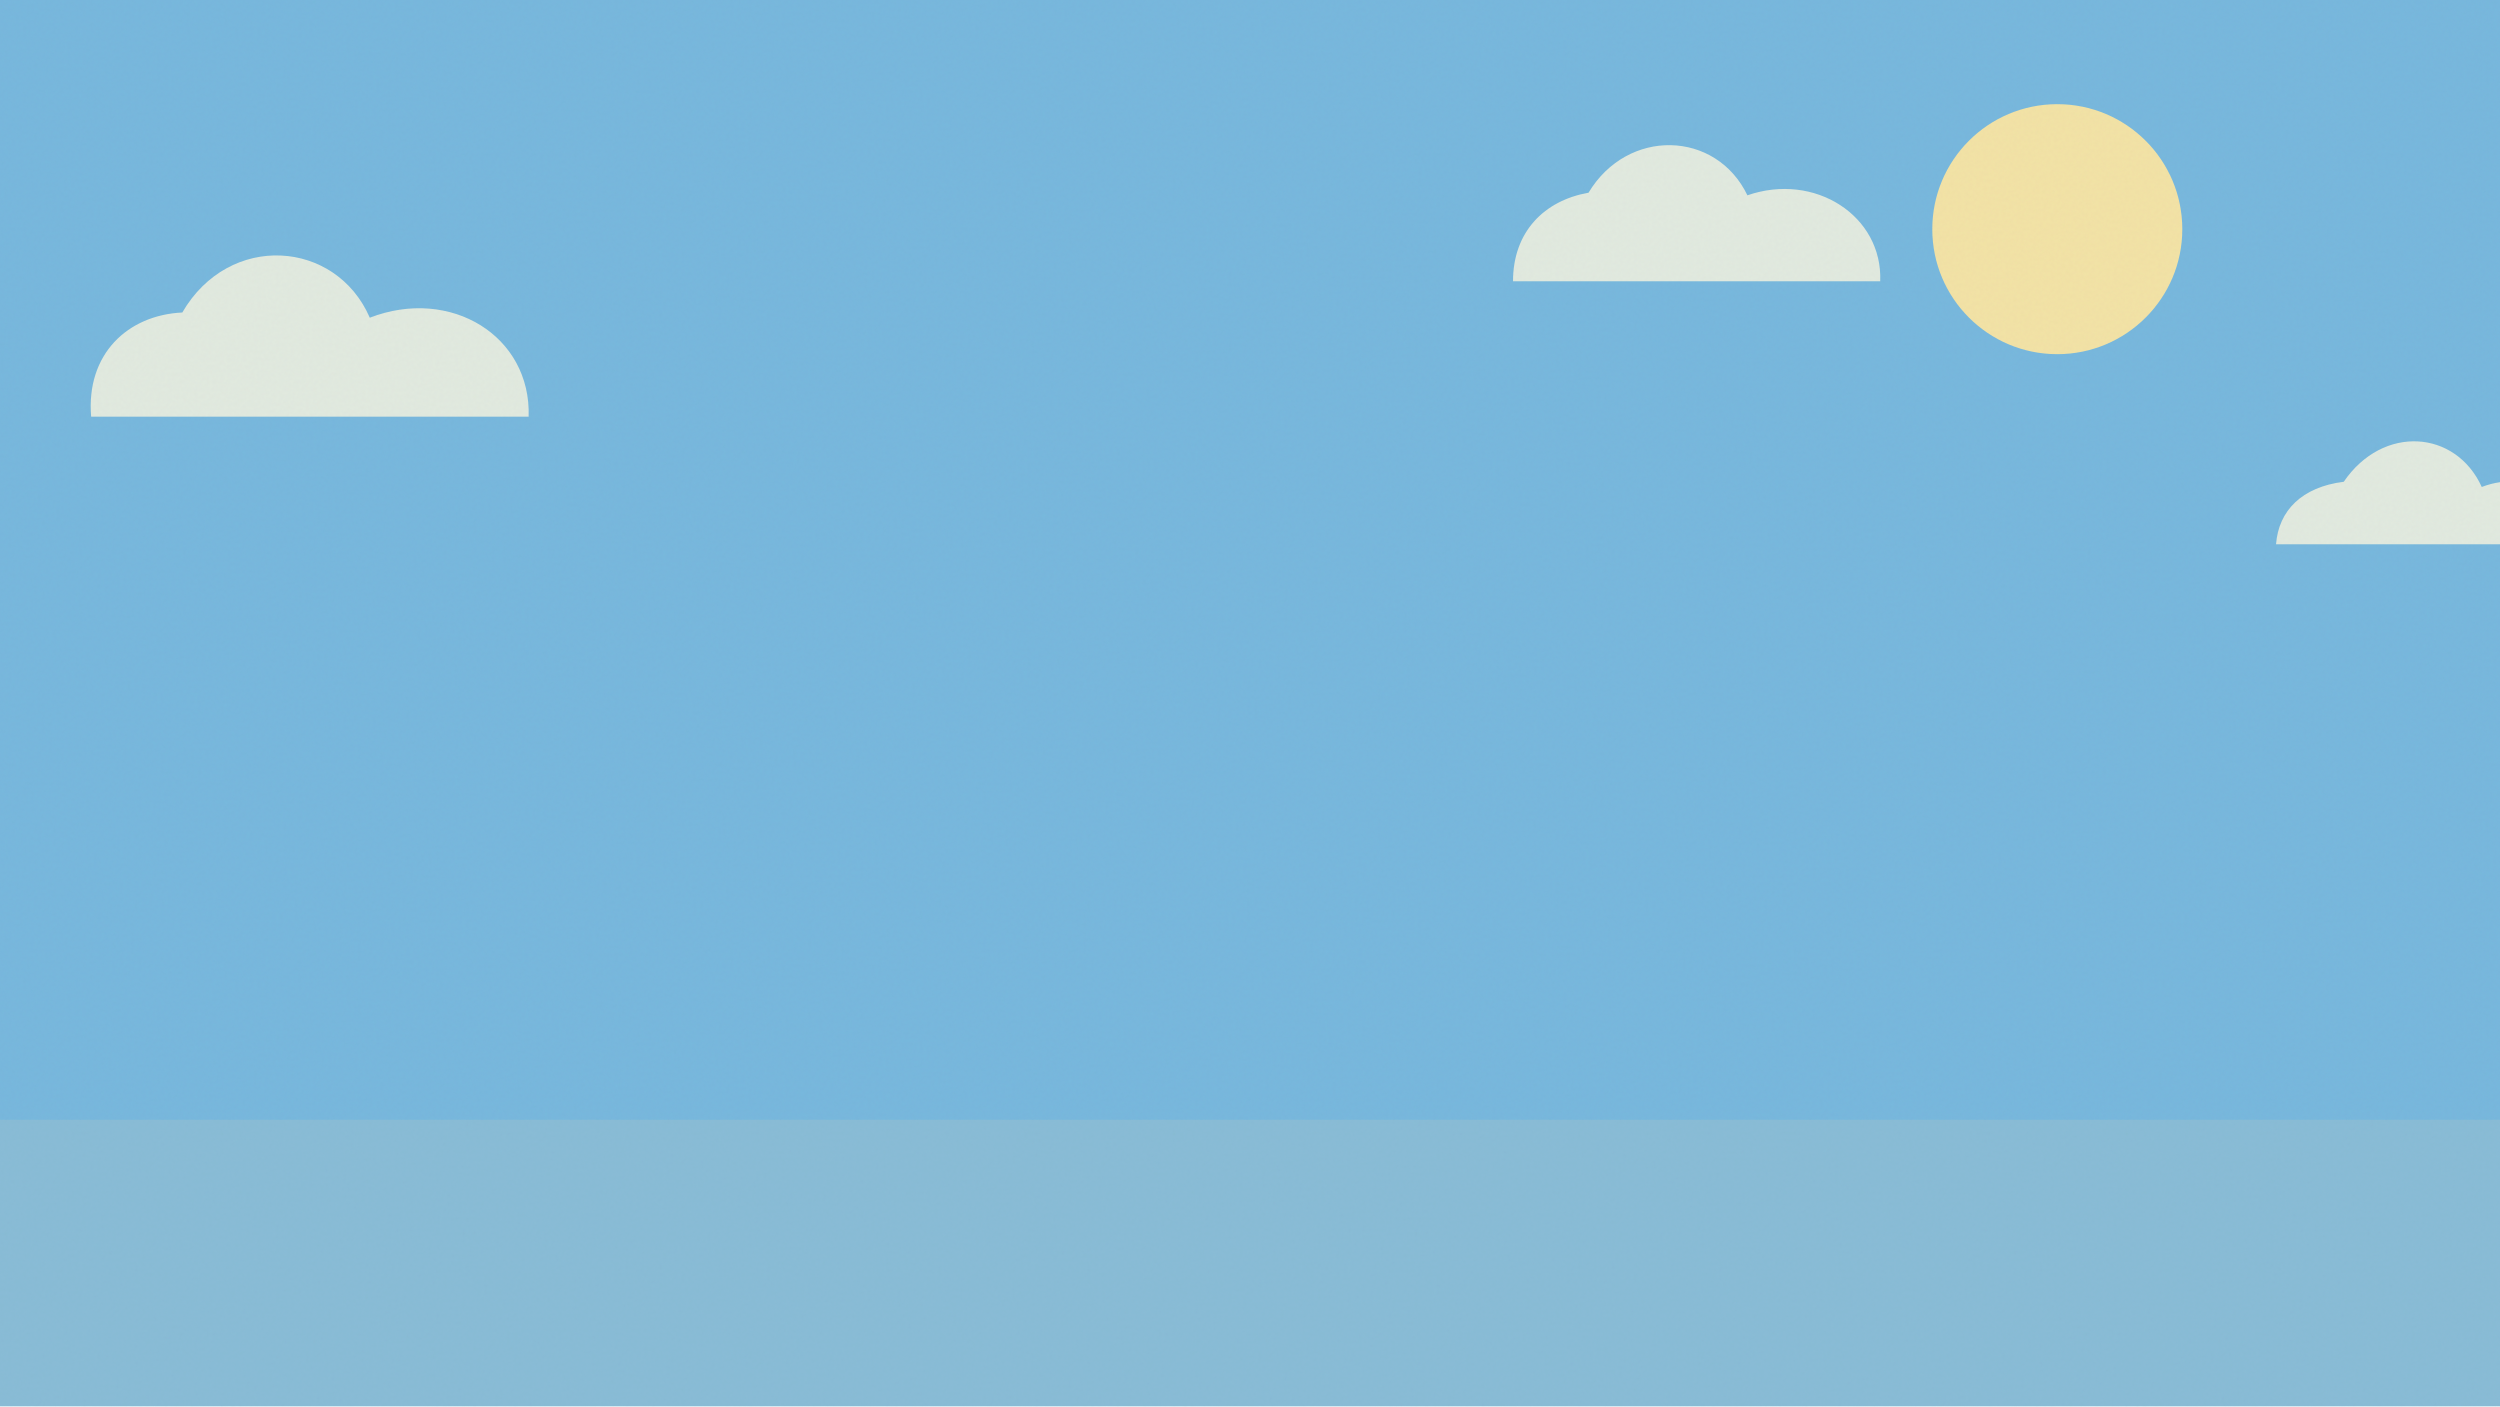
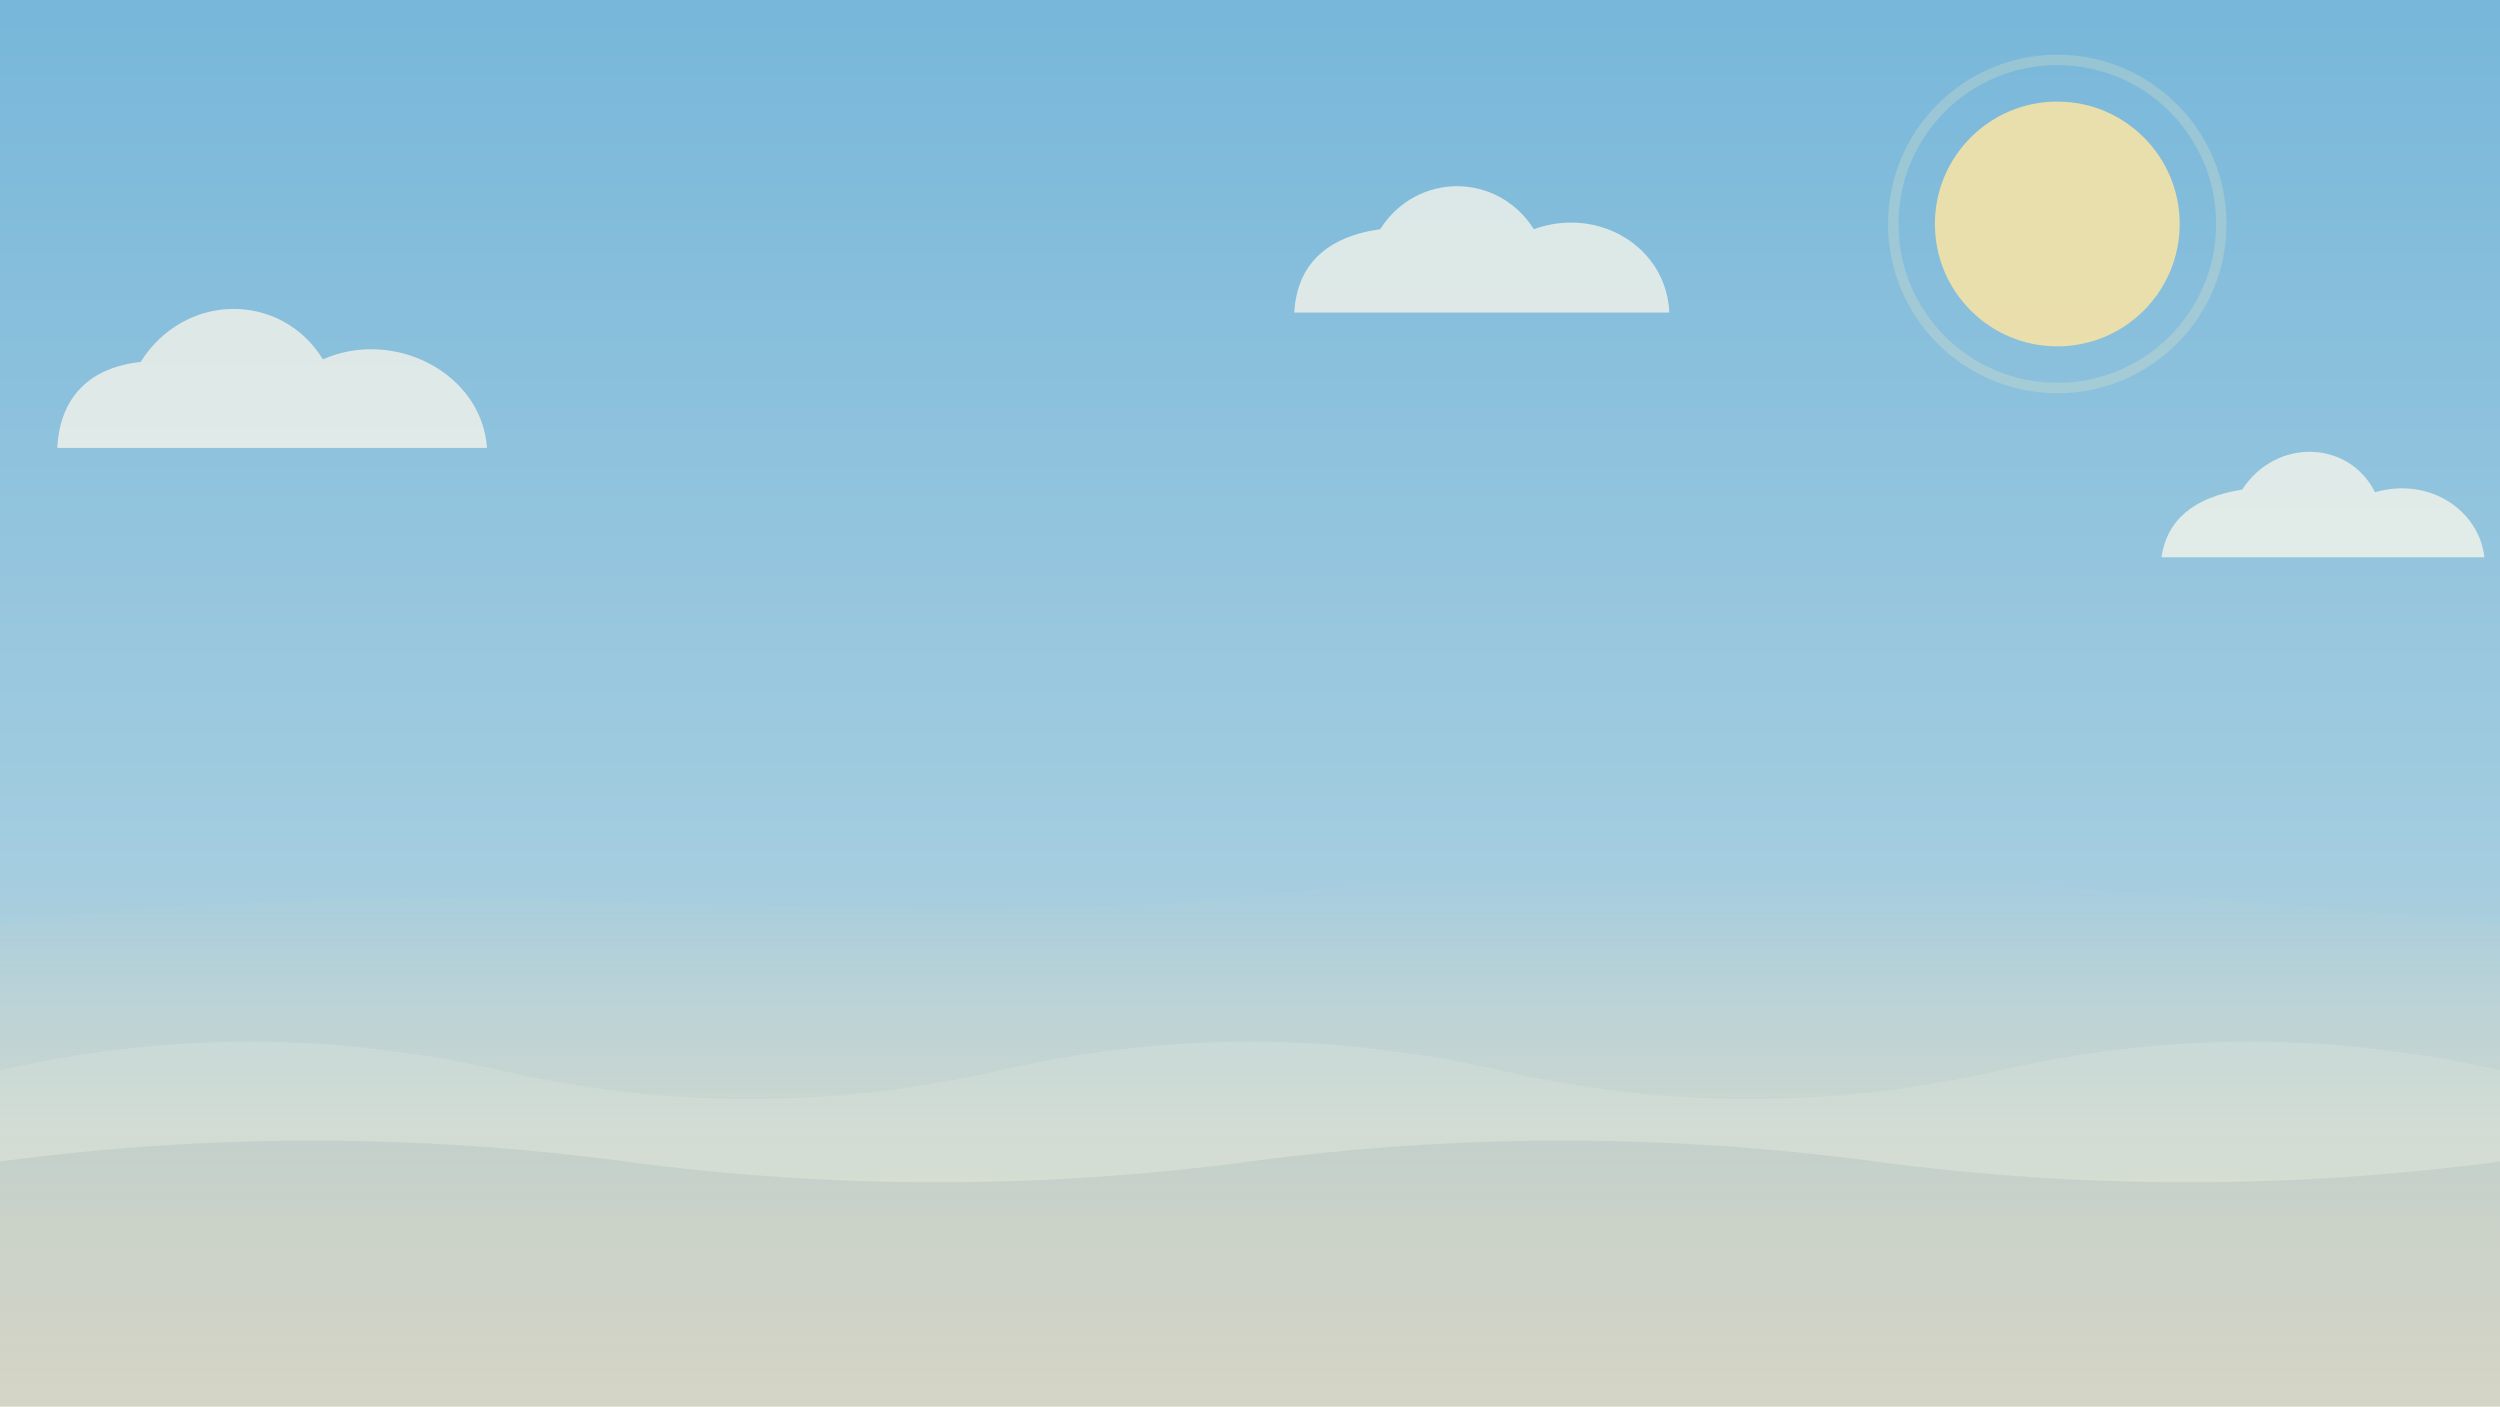
<svg xmlns="http://www.w3.org/2000/svg" width="960" height="540" viewBox="0 0 960 540">
  <defs>
-     <filter id="paper" x="-10%" y="-10%" width="120%" height="120%">
-       <feTurbulence baseFrequency=".7" numOctaves="2" seed="7" type="fractalNoise" result="n" />
-       <feColorMatrix in="n" values="1 0 0 0 0 0 1 0 0 0 0 0 1 0 0 0 0 0 .045 0" />
-       <feBlend in="SourceGraphic" mode="multiply" />
-     </filter>
+     <linearGradient id="citySky" x2="0" y2="1">
+       <stop stop-color="#78b7da" />
+       <stop offset=".62" stop-color="#a4cde0" />
+       <stop offset="1" stop-color="#d9d7c3" />
+     </linearGradient>
+     <linearGradient id="haze" x2="0" y2="1">
+       <stop stop-color="#e9e0c8" stop-opacity="0" />
+       <stop offset="1" stop-color="#e9e0c8" stop-opacity=".72" />
+     </linearGradient>
  </defs>
-   <g filter="url(#paper)">
-     <rect width="960" height="540" fill="#78b8dd" />
-     <circle cx="790" cy="88" r="48" fill="#ffe7a0" opacity=".9" />
-     <g fill="#fff7df" opacity=".78">
-       <path d="M70 120c18-31 59-28 72 2 31-12 62 7 61 38H35c-2-24 14-39 35-40Z" />
-       <path d="M610 74c15-25 49-24 61 1 26-9 52 8 51 33H581c0-19 12-31 29-34Z" />
-       <path d="M900 185c15-22 43-20 53 2 18-7 37 4 39 22h-118c1-13 10-22 26-24Z" />
-     </g>
-     <path d="M0 430 Q240 430 480 430 T960 430V540H0Z" fill="#a8c4c8" opacity=".35" />
+   <rect width="960" height="540" fill="url(#citySky)" />
+   <circle cx="790" cy="86" r="47" fill="#ffe6a1" opacity=".82" />
+   <circle cx="790" cy="86" r="63" fill="none" stroke="#fff0bd" stroke-width="4" opacity=".22" />
+   <g fill="#fff9eb" opacity=".72">
+     <path d="M54 139c17-27 54-27 70-1 27-12 61 5 63 34H22c1-20 13-31 32-33Z" />
+     <path d="M530 88c14-22 45-22 59 0 25-9 51 7 52 32H497c1-18 12-29 33-32Z" />
+     <path d="M861 188c13-20 41-19 51 1 21-6 40 7 42 25H830c2-14 12-23 31-26Z" />
+   </g>
+   <path d="M0 355C175 331 327 360 480 344S777 337 960 355v186H0Z" fill="url(#haze)" />
+   <g fill="#dfe7e1" opacity=".27">
+     <path d="M0 411q96-22 192 0t192 0 192 0 192 0 192 0v129H0Z" />
+     <path d="M0 446q120-16 240 0t240 0 240 0 240 0v94H0Z" fill="#a7bec3" />
  </g>
</svg>
